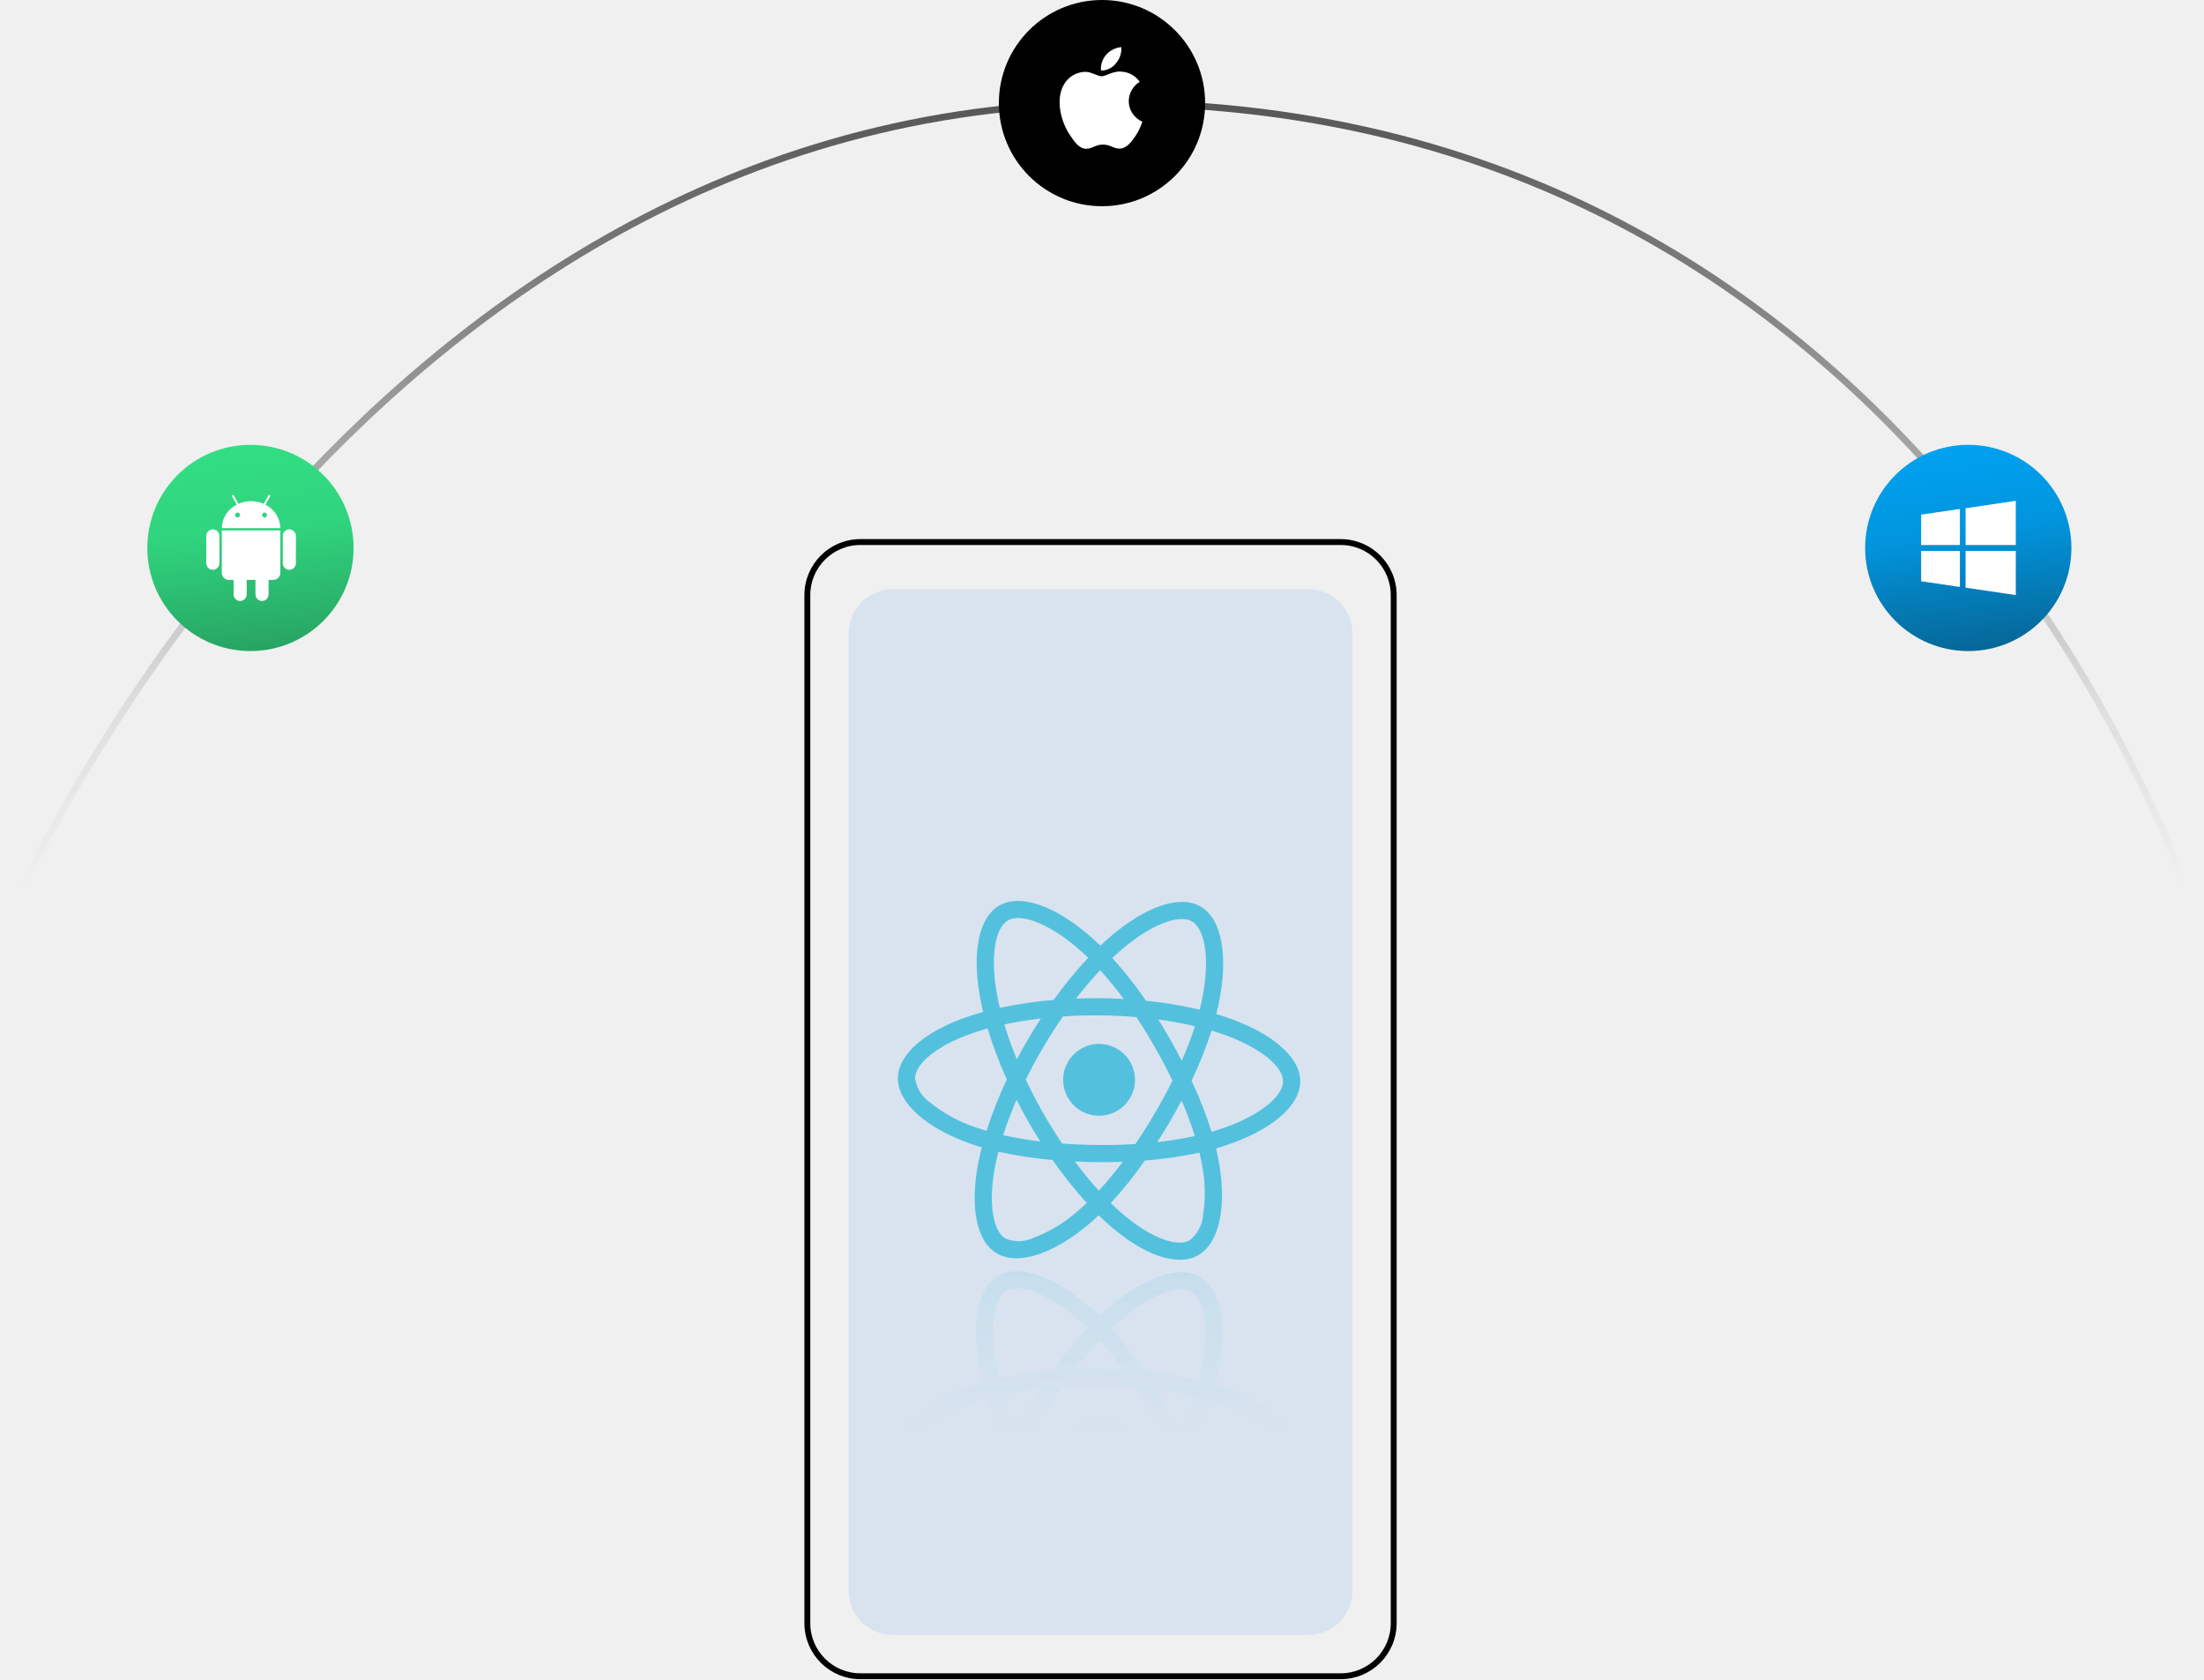
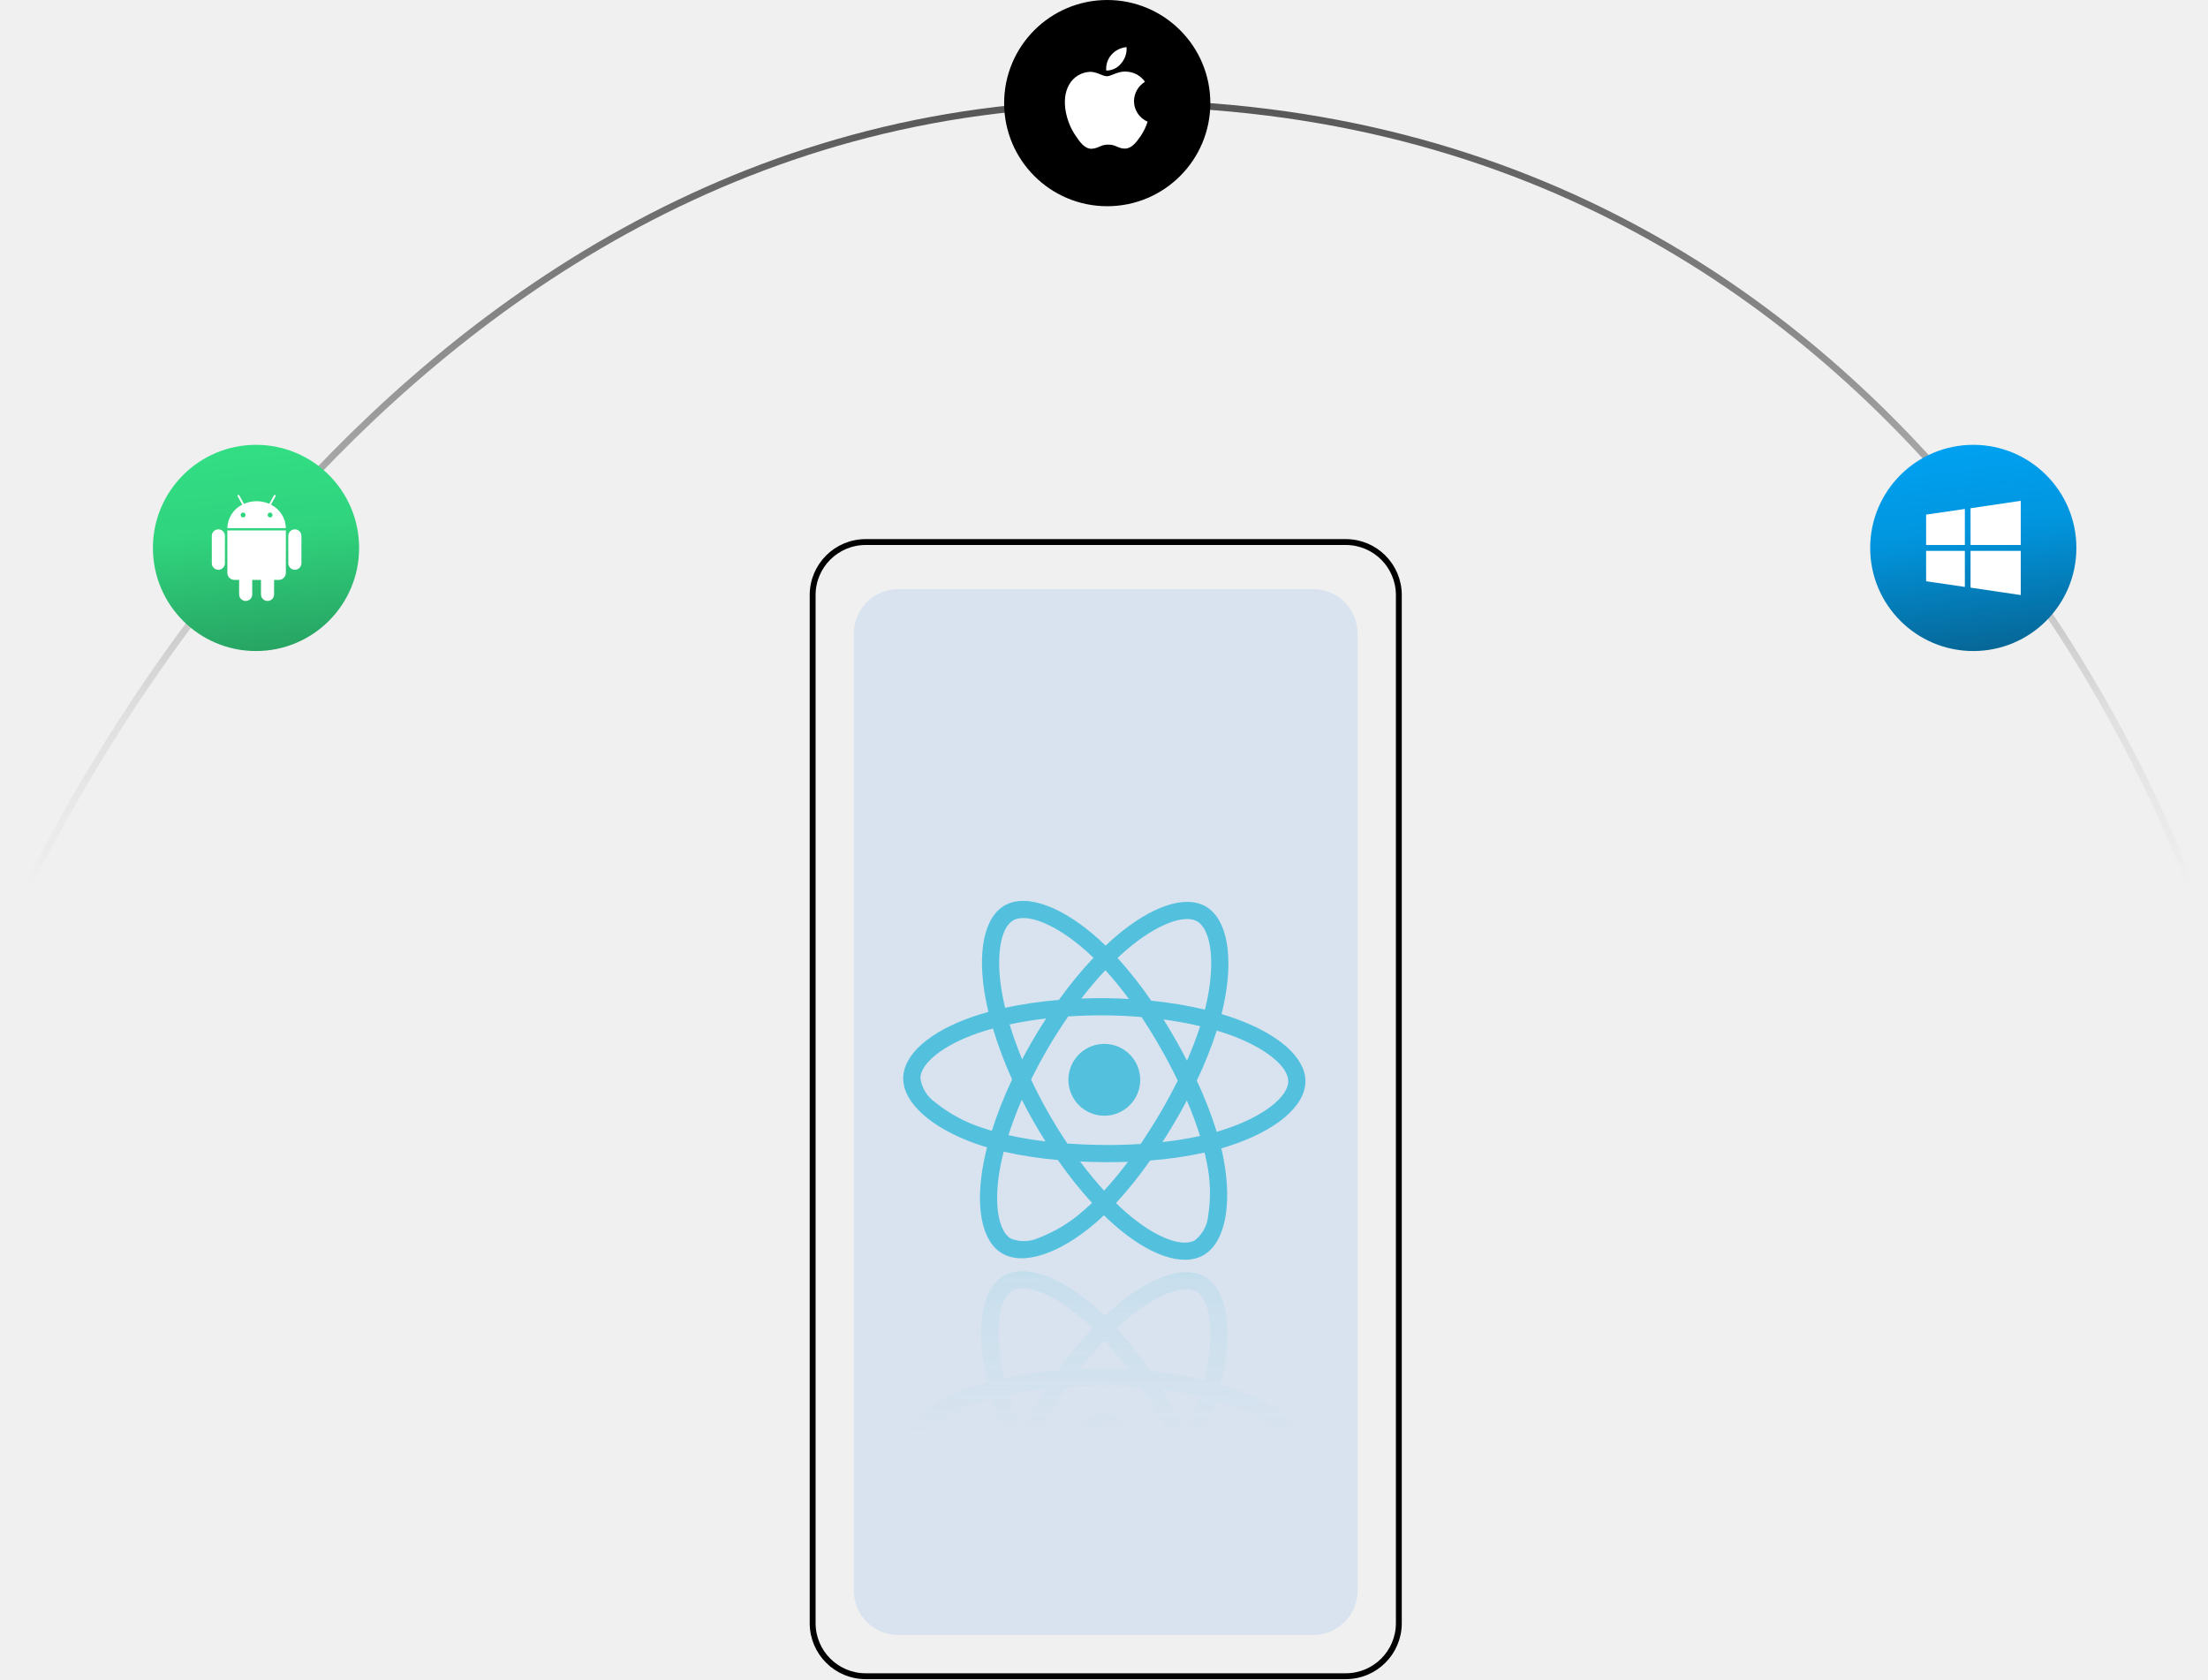
- <svg xmlns="http://www.w3.org/2000/svg" width="748" height="570" viewBox="0 0 748 570" fill="none">
-   <path d="M2 313C2 313 119.805 35 377.636 35C661.364 35 746 313 746 313" stroke="url(#paint0_linear_66_4)" stroke-width="2.288" />
-   <circle cx="85" cy="186" r="35" fill="url(#paint1_linear_66_4)" />
-   <path d="M90.078 171.303L91.648 168.47C91.668 168.434 91.681 168.394 91.686 168.352C91.69 168.311 91.687 168.269 91.675 168.229C91.664 168.189 91.645 168.152 91.619 168.119C91.593 168.087 91.561 168.06 91.525 168.04C91.451 167.999 91.365 167.989 91.284 168.012C91.203 168.035 91.135 168.09 91.094 168.163L89.507 171.027C88.152 170.434 86.689 170.127 85.21 170.127C83.731 170.127 82.267 170.434 80.913 171.027L79.325 168.163C79.284 168.09 79.216 168.035 79.135 168.012C79.055 167.989 78.968 167.999 78.895 168.04C78.821 168.08 78.767 168.149 78.744 168.229C78.721 168.31 78.731 168.396 78.771 168.47L80.342 171.303C78.847 172.04 77.584 173.174 76.691 174.581C75.798 175.989 75.311 177.615 75.281 179.281H95.138C95.109 177.615 94.621 175.989 93.728 174.581C92.835 173.174 91.572 172.04 90.078 171.303ZM80.627 175.648C80.463 175.648 80.303 175.599 80.166 175.508C80.03 175.417 79.924 175.287 79.861 175.136C79.798 174.984 79.782 174.818 79.814 174.657C79.846 174.496 79.925 174.348 80.041 174.232C80.157 174.116 80.305 174.037 80.465 174.005C80.626 173.973 80.793 173.99 80.944 174.053C81.096 174.115 81.225 174.222 81.317 174.358C81.408 174.494 81.456 174.655 81.456 174.819C81.456 175.038 81.369 175.249 81.213 175.405C81.058 175.56 80.847 175.647 80.627 175.648ZM89.792 175.648C89.628 175.648 89.468 175.599 89.332 175.508C89.195 175.417 89.089 175.287 89.026 175.136C88.963 174.984 88.947 174.818 88.979 174.657C89.011 174.496 89.09 174.348 89.206 174.232C89.322 174.116 89.469 174.037 89.63 174.005C89.791 173.973 89.958 173.99 90.109 174.053C90.261 174.115 90.39 174.222 90.482 174.358C90.573 174.494 90.621 174.655 90.621 174.819C90.621 175.038 90.534 175.249 90.378 175.405C90.223 175.56 90.012 175.647 89.792 175.648ZM75.281 194.458C75.281 195.095 75.534 195.705 75.984 196.155C76.434 196.605 77.045 196.858 77.681 196.858H79.274V201.768C79.273 202.061 79.33 202.351 79.442 202.622C79.553 202.893 79.717 203.139 79.924 203.346C80.131 203.553 80.376 203.718 80.647 203.83C80.917 203.942 81.207 204 81.5 204C81.793 204 82.083 203.942 82.353 203.83C82.624 203.718 82.869 203.553 83.076 203.346C83.283 203.139 83.447 202.893 83.558 202.622C83.67 202.351 83.727 202.061 83.726 201.768V196.858H86.693V201.768C86.693 202.061 86.75 202.351 86.861 202.622C86.973 202.893 87.136 203.139 87.343 203.346C87.55 203.553 87.796 203.718 88.066 203.83C88.337 203.942 88.626 204 88.919 204C89.212 204 89.502 203.942 89.772 203.83C90.043 203.718 90.288 203.553 90.495 203.346C90.702 203.139 90.866 202.893 90.977 202.622C91.089 202.351 91.146 202.061 91.145 201.768V196.858H92.738C93.375 196.858 93.985 196.605 94.435 196.155C94.885 195.705 95.138 195.095 95.138 194.458V180.067H75.281V194.458ZM72.226 179.685C71.636 179.685 71.07 179.92 70.653 180.337C70.235 180.755 70.001 181.32 70 181.911V191.185C69.999 191.478 70.056 191.768 70.168 192.038C70.279 192.309 70.443 192.555 70.65 192.763C70.856 192.97 71.102 193.134 71.373 193.247C71.643 193.359 71.933 193.417 72.226 193.417C72.519 193.417 72.809 193.359 73.079 193.247C73.349 193.134 73.595 192.97 73.802 192.763C74.009 192.555 74.172 192.309 74.284 192.038C74.395 191.768 74.452 191.478 74.452 191.185V181.911C74.451 181.32 74.216 180.755 73.799 180.337C73.382 179.92 72.816 179.685 72.226 179.685ZM98.193 179.685C97.603 179.685 97.037 179.92 96.62 180.337C96.203 180.755 95.968 181.32 95.968 181.911V191.185C95.967 191.478 96.024 191.768 96.135 192.038C96.247 192.309 96.411 192.555 96.617 192.763C96.824 192.97 97.07 193.134 97.34 193.247C97.611 193.359 97.901 193.417 98.193 193.417C98.486 193.417 98.776 193.359 99.047 193.247C99.317 193.134 99.563 192.97 99.769 192.763C99.976 192.555 100.14 192.309 100.252 192.038C100.363 191.768 100.42 191.478 100.419 191.185V181.911C100.419 181.32 100.184 180.755 99.767 180.337C99.349 179.92 98.784 179.685 98.193 179.685Z" fill="white" />
-   <circle cx="374" cy="35" r="35" fill="black" />
-   <path d="M378.729 21.502C379.381 20.751 379.878 19.878 380.192 18.934C380.506 17.989 380.63 16.992 380.557 16C378.555 16.162 376.697 17.103 375.382 18.622C374.753 19.35 374.276 20.196 373.98 21.112C373.683 22.027 373.574 22.993 373.658 23.952C374.634 23.96 375.599 23.743 376.479 23.318C377.358 22.894 378.128 22.272 378.729 21.502ZM383.075 34.336C383.087 33.014 383.435 31.717 384.087 30.567C384.739 29.417 385.673 28.452 386.801 27.764C386.089 26.738 385.148 25.892 384.052 25.293C382.956 24.694 381.736 24.359 380.488 24.314C377.797 24.038 375.313 25.884 373.882 25.884C372.45 25.884 370.432 24.348 368.19 24.383C366.724 24.431 365.295 24.859 364.044 25.623C362.792 26.388 361.76 27.464 361.049 28.747C358.013 34.025 360.272 41.873 363.308 46.134C364.688 48.221 366.413 50.584 368.69 50.498C370.967 50.411 371.708 49.083 374.347 49.083C376.987 49.083 377.797 50.498 380.04 50.446C382.282 50.394 383.869 48.307 385.318 46.22C386.344 44.705 387.146 43.049 387.698 41.304C386.331 40.721 385.165 39.75 384.343 38.512C383.522 37.274 383.081 35.822 383.075 34.336Z" fill="white" />
-   <circle cx="668" cy="186" r="35" fill="url(#paint2_linear_66_4)" />
-   <path fill-rule="evenodd" clip-rule="evenodd" d="M684.12 170L667.078 172.526V184.998H684.12V170ZM665.153 172.767L652 174.692V184.998H665.153V172.767ZM665.153 199.233L652 197.308V187.002H665.153V199.233ZM667.078 199.474L684.12 202V187.003H667.078V199.474Z" fill="white" />
-   <rect x="274" y="184" width="199" height="385" rx="18" stroke="black" stroke-width="2" />
-   <rect x="288" y="200" width="171" height="355" rx="15" fill="#0A74E6" fill-opacity="0.1" />
-   <path d="M373.108 354.353C370.697 354.333 368.333 355.029 366.317 356.352C364.3 357.676 362.722 359.567 361.78 361.788C360.839 364.008 360.577 366.458 361.029 368.827C361.48 371.197 362.623 373.379 364.314 375.098C366.006 376.818 368.169 377.997 370.53 378.487C372.892 378.977 375.346 378.756 377.581 377.851C379.817 376.946 381.734 375.399 383.091 373.405C384.447 371.41 385.182 369.059 385.201 366.647C385.228 363.413 383.969 360.301 381.701 357.996C379.433 355.69 376.342 354.38 373.108 354.353ZM413.505 393.474C413.279 392.279 413.016 391.06 412.716 389.816C413.582 389.569 414.431 389.311 415.262 389.044C430.959 383.987 441.213 375.686 441.284 367.11C441.352 358.887 431.887 350.855 417.181 345.656C415.731 345.146 414.27 344.672 412.796 344.235C413.049 343.242 413.284 342.244 413.5 341.242C416.961 325.117 414.893 312.086 407.499 307.742C400.409 303.575 388.723 307.762 376.873 317.904C375.705 318.906 374.563 319.936 373.447 320.996C372.712 320.28 371.963 319.577 371.202 318.888C358.96 307.837 346.638 303.121 339.181 307.356C332.03 311.417 329.821 323.633 332.69 338.966C332.976 340.484 333.3 341.995 333.662 343.497C331.91 343.979 330.216 344.494 328.595 345.045C314.097 349.966 304.799 357.789 304.731 365.983C304.661 374.446 314.502 383.016 329.518 388.287C330.736 388.712 331.964 389.107 333.201 389.472C332.785 391.083 332.414 392.706 332.088 394.338C329.108 409.357 331.24 421.319 338.304 425.472C345.6 429.759 357.941 425.516 370.009 415.142C370.962 414.322 371.92 413.451 372.88 412.539C374.069 413.706 375.29 414.838 376.543 415.937C388.066 426.02 399.495 430.147 406.621 426.101C413.98 421.921 416.466 409.11 413.504 393.473L413.505 393.474ZM342.062 312.429C346.652 309.822 356.722 313.676 367.292 323.218C367.967 323.828 368.645 324.464 369.324 325.127C365.096 329.628 361.17 334.405 357.574 339.426C351.44 339.925 345.346 340.821 339.328 342.107C338.991 340.71 338.69 339.305 338.424 337.892L338.424 337.893C335.966 324.755 337.752 314.876 342.062 312.429ZM345.099 359.595C343.433 355.552 342.013 351.579 340.858 347.743C344.761 346.904 348.922 346.225 353.255 345.72C351.787 347.968 350.373 350.25 349.012 352.565C347.653 354.878 346.349 357.221 345.099 359.595ZM331.451 382.783C325.683 380.916 320.308 378.003 315.594 374.19C314.242 373.246 313.099 372.035 312.233 370.632C311.368 369.229 310.8 367.663 310.564 366.031C310.605 361.059 318.071 354.778 330.47 350.569C332.027 350.043 333.598 349.563 335.183 349.129C336.97 355.034 339.146 360.813 341.696 366.43C339.02 372.084 336.721 377.908 334.813 383.865C333.684 383.532 332.563 383.171 331.451 382.783ZM401.077 360.062C399.835 357.657 398.545 355.277 397.207 352.923C395.891 350.607 394.526 348.319 393.111 346.06C397.464 346.646 401.632 347.412 405.544 348.339C404.253 352.319 402.762 356.232 401.077 360.062ZM380.666 322.337C390.82 313.646 400.271 310.26 404.543 312.771C409.094 315.446 410.785 326.095 407.796 340.018C407.601 340.925 407.389 341.828 407.161 342.728C401.156 341.315 395.064 340.301 388.926 339.692C385.448 334.607 381.632 329.763 377.502 325.191C378.533 324.214 379.588 323.262 380.666 322.337ZM373.38 329.329C376.194 332.449 378.849 335.709 381.336 339.096C375.961 338.798 370.581 338.752 365.197 338.959C367.878 335.482 370.623 332.255 373.38 329.329ZM344.993 373.315C346.208 375.71 347.479 378.076 348.805 380.413C350.159 382.796 351.569 385.145 353.035 387.461C348.812 386.967 344.617 386.257 340.467 385.334C341.705 381.45 343.223 377.416 344.993 373.315ZM366.206 410.717C361.707 414.781 356.499 417.982 350.841 420.16L350.841 420.161C349.348 420.86 347.727 421.245 346.08 421.294C344.432 421.342 342.792 421.052 341.26 420.441C336.974 417.922 335.263 408.317 337.811 395.473C338.114 393.956 338.459 392.447 338.845 390.948C344.901 392.301 351.042 393.242 357.225 393.764C360.769 398.872 364.645 403.743 368.827 408.343C367.973 409.155 367.1 409.947 366.206 410.717ZM372.923 404.178C370.183 401.172 367.453 397.85 364.789 394.278C367.402 394.402 370.065 394.476 372.777 394.499C375.56 394.522 378.308 394.483 381.021 394.384C378.491 397.785 375.788 401.054 372.923 404.179L372.923 404.178ZM391.972 377.814C389.873 381.391 387.661 384.896 385.334 388.33C381.28 388.586 377.091 388.701 372.825 388.666C368.576 388.631 364.443 388.464 360.465 388.174C358.136 384.71 355.94 381.163 353.878 377.532C351.827 373.923 349.916 370.239 348.143 366.481C349.972 362.755 351.938 359.102 354.043 355.521L354.043 355.522C356.145 351.943 358.381 348.448 360.751 345.036C364.814 344.762 368.979 344.636 373.188 344.671C377.417 344.705 381.584 344.902 385.642 345.245C387.93 348.687 390.094 352.207 392.135 355.804C394.186 359.409 396.118 363.077 397.931 366.81C396.076 370.548 394.089 374.216 391.972 377.814L391.972 377.814ZM415.237 351.157C427.837 355.611 435.492 362.106 435.451 367.062C435.407 372.341 427.026 379.125 413.473 383.492L413.473 383.493C412.724 383.733 411.958 383.966 411.173 384.191C409.312 378.258 407.05 372.459 404.401 366.834C407.04 361.328 409.307 355.651 411.187 349.842C412.581 350.259 413.931 350.697 415.237 351.157ZM401.021 373.568C402.724 377.504 404.221 381.526 405.508 385.618C401.294 386.529 397.036 387.218 392.751 387.685C394.213 385.408 395.63 383.104 397.001 380.77C398.394 378.4 399.734 375.999 401.021 373.568ZM403.739 421.027C399.415 423.483 390.239 420.169 380.385 411.546C379.255 410.558 378.119 409.505 376.977 408.387C381.153 403.84 385.017 399.016 388.543 393.948C394.77 393.474 400.957 392.573 407.061 391.25C407.33 392.376 407.567 393.479 407.772 394.559L407.773 394.559C409.047 400.486 409.219 406.597 408.28 412.587C408.141 414.229 407.666 415.826 406.885 417.278C406.104 418.729 405.033 420.005 403.739 421.027Z" fill="#53C1DE" />
-   <path fill-rule="evenodd" clip-rule="evenodd" d="M366.032 482.065C368.049 480.741 370.412 480.045 372.824 480.065C376.058 480.092 379.149 481.403 381.416 483.708C382.065 484.367 382.63 485.092 383.107 485.866H362.339C363.273 484.35 364.531 483.05 366.032 482.065ZM351.134 485.866C351.984 484.309 352.858 482.764 353.758 481.233L353.758 481.234C355.861 477.655 358.097 474.16 360.467 470.748C364.53 470.474 368.695 470.348 372.904 470.383C377.132 470.417 381.3 470.614 385.358 470.957C387.646 474.399 389.81 477.919 391.85 481.517C392.67 482.956 393.47 484.406 394.251 485.866H407.101C408.505 482.482 409.774 479.042 410.903 475.554C412.297 475.971 413.646 476.409 414.952 476.869C422.175 479.422 427.773 482.646 431.228 485.866H438.814C435.217 480.231 427.391 475.079 416.896 471.368C415.447 470.858 413.986 470.384 412.512 469.947C412.765 468.954 413 467.956 413.216 466.955C416.677 450.829 414.609 437.799 407.215 433.454C400.125 429.287 388.439 433.474 376.588 443.617C375.42 444.618 374.279 445.648 373.163 446.708C372.427 445.992 371.679 445.289 370.917 444.601C358.676 433.549 346.354 428.833 338.897 433.068C331.746 437.129 329.537 449.346 332.406 464.678C332.692 466.197 333.016 467.707 333.378 469.209C331.625 469.691 329.931 470.207 328.311 470.757C317.309 474.491 309.302 479.896 306.05 485.866H313.24C316.511 482.413 322.368 478.935 330.186 476.281C331.743 475.755 333.314 475.276 334.898 474.842C336.027 478.569 337.31 482.248 338.745 485.866H351.134ZM367.007 448.93C356.438 439.389 346.368 435.534 341.777 438.141C337.468 440.588 335.682 450.468 338.14 463.605L338.14 463.604C338.406 465.018 338.707 466.423 339.044 467.819C345.062 466.533 351.156 465.637 357.289 465.138C360.886 460.117 364.811 455.341 369.04 450.839C368.36 450.177 367.683 449.54 367.007 448.93ZM340.573 473.455C341.728 477.291 343.149 481.264 344.815 485.307C346.065 482.933 347.369 480.59 348.728 478.278C350.089 475.962 351.503 473.68 352.971 471.433C348.637 471.937 344.477 472.616 340.573 473.455ZM396.923 478.636C398.261 480.989 399.55 483.369 400.792 485.774C402.478 481.944 403.969 478.031 405.26 474.051C401.347 473.124 397.18 472.359 392.827 471.772C394.241 474.031 395.607 476.319 396.923 478.636ZM404.259 438.483C399.986 435.972 390.536 439.358 380.382 448.049C379.304 448.974 378.249 449.926 377.218 450.903C381.348 455.475 385.164 460.319 388.642 465.404C394.78 466.013 400.872 467.027 406.876 468.44C407.104 467.54 407.316 466.637 407.512 465.73C410.501 451.808 408.81 441.158 404.259 438.483ZM381.051 464.808C378.565 461.421 375.91 458.161 373.096 455.041C370.339 457.967 367.594 461.195 364.912 464.671C370.297 464.464 375.677 464.51 381.051 464.808Z" fill="url(#paint3_linear_66_4)" />
+ <svg xmlns="http://www.w3.org/2000/svg" width="192" height="146" viewBox="0 0 192 146" fill="none">
+   <path d="M1 80.172C1 80.172 31.175 8.965 97.216 8.965C169.89 8.965 191.568 80.172 191.568 80.172" stroke="url(#paint0_linear_1876_44)" stroke-width="0.586" />
+   <circle cx="22.262" cy="47.642" r="8.965" fill="url(#paint1_linear_1876_44)" />
+   <path d="M23.561 43.878L23.963 43.152C23.968 43.143 23.971 43.133 23.973 43.122C23.974 43.111 23.973 43.101 23.97 43.09C23.967 43.08 23.962 43.071 23.955 43.062C23.949 43.054 23.941 43.047 23.931 43.042C23.913 43.032 23.89 43.029 23.87 43.035C23.849 43.041 23.831 43.055 23.821 43.074L23.414 43.807C23.067 43.655 22.693 43.577 22.314 43.577C21.935 43.577 21.56 43.655 21.213 43.807L20.806 43.074C20.796 43.055 20.779 43.041 20.758 43.035C20.737 43.029 20.715 43.032 20.696 43.042C20.677 43.052 20.664 43.07 20.658 43.09C20.652 43.111 20.654 43.133 20.665 43.152L21.067 43.878C20.684 44.066 20.36 44.357 20.132 44.718C19.903 45.078 19.778 45.495 19.771 45.921H24.857C24.849 45.495 24.724 45.078 24.496 44.718C24.267 44.357 23.944 44.066 23.561 43.878ZM21.14 44.991C21.098 44.991 21.057 44.978 21.022 44.955C20.987 44.931 20.96 44.898 20.944 44.859C20.928 44.821 20.924 44.778 20.932 44.737C20.94 44.696 20.96 44.658 20.99 44.628C21.02 44.598 21.057 44.578 21.099 44.57C21.14 44.562 21.183 44.566 21.221 44.582C21.26 44.598 21.293 44.625 21.317 44.66C21.34 44.695 21.352 44.736 21.352 44.778C21.352 44.835 21.33 44.889 21.29 44.928C21.25 44.968 21.196 44.991 21.14 44.991ZM23.488 44.991C23.445 44.991 23.404 44.978 23.369 44.955C23.335 44.931 23.307 44.898 23.291 44.859C23.275 44.821 23.271 44.778 23.279 44.737C23.287 44.696 23.308 44.658 23.337 44.628C23.367 44.598 23.405 44.578 23.446 44.57C23.487 44.562 23.53 44.566 23.569 44.582C23.608 44.598 23.641 44.625 23.664 44.66C23.688 44.695 23.7 44.736 23.7 44.778C23.7 44.835 23.677 44.889 23.638 44.928C23.598 44.968 23.544 44.991 23.488 44.991ZM19.771 49.809C19.771 49.972 19.835 50.128 19.951 50.243C20.066 50.359 20.222 50.423 20.385 50.423H20.794V51.681C20.793 51.756 20.808 51.83 20.836 51.9C20.865 51.969 20.907 52.032 20.96 52.085C21.013 52.138 21.076 52.181 21.145 52.209C21.214 52.238 21.289 52.253 21.364 52.253C21.439 52.253 21.513 52.238 21.582 52.209C21.651 52.181 21.714 52.138 21.767 52.085C21.82 52.032 21.862 51.969 21.891 51.9C21.919 51.83 21.934 51.756 21.934 51.681V50.423H22.694V51.681C22.694 51.756 22.708 51.83 22.737 51.9C22.765 51.969 22.807 52.032 22.86 52.085C22.913 52.138 22.976 52.181 23.045 52.209C23.115 52.238 23.189 52.253 23.264 52.253C23.339 52.253 23.413 52.238 23.483 52.209C23.552 52.181 23.615 52.138 23.668 52.085C23.721 52.032 23.763 51.969 23.791 51.9C23.82 51.83 23.834 51.756 23.834 51.681V50.423H24.242C24.405 50.423 24.562 50.359 24.677 50.243C24.792 50.128 24.857 49.972 24.857 49.809V46.123H19.771V49.809ZM18.988 46.025C18.837 46.025 18.692 46.085 18.585 46.192C18.478 46.299 18.418 46.444 18.418 46.595V48.97C18.418 49.045 18.432 49.12 18.461 49.189C18.489 49.258 18.531 49.321 18.584 49.374C18.637 49.428 18.7 49.47 18.77 49.498C18.839 49.527 18.913 49.542 18.988 49.542C19.063 49.542 19.137 49.527 19.207 49.498C19.276 49.47 19.339 49.428 19.392 49.374C19.445 49.321 19.487 49.258 19.515 49.189C19.544 49.12 19.558 49.045 19.558 48.97V46.595C19.558 46.444 19.498 46.299 19.391 46.192C19.284 46.085 19.139 46.025 18.988 46.025ZM25.639 46.025C25.488 46.025 25.343 46.085 25.236 46.192C25.13 46.299 25.07 46.444 25.069 46.595V48.97C25.069 49.045 25.084 49.12 25.112 49.189C25.141 49.258 25.183 49.321 25.236 49.374C25.289 49.428 25.352 49.47 25.421 49.498C25.49 49.527 25.564 49.542 25.639 49.542C25.714 49.542 25.789 49.527 25.858 49.498C25.927 49.47 25.99 49.428 26.043 49.374C26.096 49.321 26.138 49.258 26.167 49.189C26.195 49.12 26.21 49.045 26.21 48.97V46.595C26.209 46.444 26.149 46.299 26.042 46.192C25.936 46.085 25.791 46.025 25.639 46.025Z" fill="white" />
+   <circle cx="96.281" cy="8.965" r="8.965" fill="black" />
+   <path d="M97.495 5.508C97.662 5.315 97.789 5.091 97.869 4.85C97.95 4.608 97.981 4.352 97.963 4.098C97.45 4.14 96.974 4.381 96.638 4.77C96.476 4.956 96.354 5.173 96.278 5.408C96.202 5.642 96.174 5.889 96.196 6.135C96.446 6.137 96.693 6.081 96.918 5.973C97.144 5.864 97.341 5.705 97.495 5.508ZM98.608 8.795C98.611 8.456 98.7 8.124 98.867 7.829C99.034 7.535 99.273 7.288 99.562 7.111C99.38 6.849 99.139 6.632 98.858 6.478C98.577 6.325 98.265 6.239 97.945 6.228C97.256 6.157 96.62 6.63 96.253 6.63C95.886 6.63 95.37 6.237 94.795 6.245C94.42 6.258 94.054 6.367 93.733 6.563C93.413 6.759 93.148 7.035 92.966 7.363C92.188 8.715 92.767 10.725 93.545 11.817C93.898 12.351 94.34 12.957 94.923 12.934C95.506 12.912 95.696 12.572 96.372 12.572C97.048 12.572 97.256 12.934 97.83 12.921C98.405 12.908 98.811 12.373 99.182 11.839C99.445 11.451 99.651 11.027 99.792 10.579C99.442 10.43 99.143 10.182 98.933 9.864C98.722 9.547 98.609 9.175 98.608 8.795Z" fill="white" />
+   <circle cx="171.59" cy="47.642" r="8.965" fill="url(#paint2_linear_1876_44)" />
+   <path fill-rule="evenodd" clip-rule="evenodd" d="M175.717 43.544L171.352 44.191V47.385H175.717V43.544ZM170.857 44.253L167.488 44.746V47.385H170.857V44.253ZM170.857 51.032L167.488 50.539V47.899H170.857V51.032ZM171.352 51.093L175.717 51.74V47.899H171.352V51.093Z" fill="white" />
+   <rect x="70.666" y="47.13" width="50.972" height="98.614" rx="4.611" stroke="black" stroke-width="0.512" />
+   <rect x="74.25" y="51.228" width="43.8" height="90.93" rx="3.842" fill="#0A74E6" fill-opacity="0.1" />
+   <path d="M96.054 90.764C95.436 90.759 94.831 90.937 94.314 91.276C93.798 91.615 93.394 92.1 93.152 92.668C92.911 93.237 92.844 93.865 92.96 94.472C93.075 95.079 93.368 95.638 93.801 96.078C94.235 96.518 94.789 96.82 95.394 96.946C95.998 97.071 96.627 97.015 97.2 96.783C97.772 96.551 98.263 96.155 98.611 95.644C98.958 95.133 99.146 94.531 99.151 93.913C99.158 93.085 98.836 92.288 98.255 91.697C97.674 91.107 96.882 90.771 96.054 90.764ZM106.401 100.784C106.343 100.479 106.276 100.166 106.199 99.848C106.421 99.784 106.638 99.718 106.851 99.65C110.872 98.355 113.498 96.228 113.516 94.032C113.534 91.925 111.11 89.868 107.343 88.537C106.971 88.406 106.597 88.284 106.22 88.172C106.284 87.918 106.344 87.663 106.4 87.406C107.286 83.276 106.757 79.938 104.863 78.825C103.047 77.758 100.054 78.83 97.018 81.428C96.719 81.685 96.427 81.949 96.141 82.22C95.952 82.037 95.761 81.857 95.566 81.68C92.43 78.85 89.274 77.642 87.364 78.726C85.532 79.767 84.966 82.896 85.701 86.823C85.775 87.212 85.857 87.599 85.95 87.984C85.501 88.107 85.067 88.239 84.652 88.38C80.939 89.64 78.557 91.644 78.54 93.743C78.522 95.911 81.043 98.106 84.889 99.456C85.201 99.565 85.515 99.666 85.832 99.76C85.725 100.172 85.63 100.588 85.547 101.006C84.784 104.853 85.33 107.917 87.139 108.981C89.008 110.079 92.169 108.992 95.26 106.335C95.504 106.125 95.75 105.902 95.995 105.668C96.3 105.967 96.613 106.257 96.934 106.538C99.885 109.121 102.813 110.178 104.638 109.142C106.523 108.071 107.16 104.79 106.401 100.784L106.401 100.784ZM88.102 80.026C89.277 79.358 91.857 80.345 94.564 82.789C94.737 82.945 94.91 83.109 95.085 83.278C94.001 84.431 92.996 85.655 92.075 86.941C90.504 87.069 88.943 87.298 87.401 87.627C87.315 87.27 87.238 86.91 87.17 86.548L87.17 86.548C86.54 83.183 86.998 80.653 88.102 80.026ZM88.88 92.107C88.453 91.071 88.089 90.053 87.793 89.071C88.793 88.856 89.859 88.682 90.969 88.553C90.593 89.129 90.23 89.713 89.882 90.306C89.534 90.899 89.2 91.499 88.88 92.107ZM85.384 98.046C83.906 97.568 82.529 96.822 81.322 95.845C80.976 95.603 80.683 95.293 80.461 94.934C80.24 94.574 80.094 94.173 80.034 93.755C80.044 92.482 81.957 90.873 85.132 89.795C85.531 89.66 85.934 89.537 86.34 89.426C86.797 90.939 87.355 92.419 88.008 93.858C87.323 95.306 86.734 96.798 86.245 98.323C85.956 98.238 85.669 98.146 85.384 98.046ZM103.218 92.226C102.9 91.61 102.569 91.001 102.227 90.398C101.889 89.805 101.54 89.219 101.177 88.64C102.292 88.79 103.36 88.986 104.362 89.224C104.031 90.243 103.649 91.245 103.218 92.226ZM97.99 82.563C100.591 80.338 103.011 79.47 104.106 80.113C105.271 80.799 105.704 83.526 104.939 87.092C104.889 87.325 104.834 87.556 104.776 87.786C103.238 87.424 101.678 87.165 100.105 87.009C99.215 85.707 98.237 84.466 97.179 83.295C97.443 83.044 97.713 82.801 97.99 82.563ZM96.123 84.355C96.844 85.154 97.524 85.989 98.161 86.856C96.785 86.78 95.407 86.768 94.027 86.821C94.714 85.931 95.417 85.104 96.123 84.355ZM88.852 95.621C89.164 96.235 89.489 96.841 89.829 97.439C90.176 98.049 90.537 98.651 90.912 99.245C89.831 99.118 88.756 98.936 87.693 98.7C88.01 97.705 88.399 96.672 88.852 95.621ZM94.286 105.201C93.134 106.242 91.799 107.062 90.35 107.62L90.35 107.62C89.968 107.799 89.553 107.898 89.131 107.91C88.709 107.923 88.289 107.848 87.896 107.692C86.798 107.047 86.36 104.586 87.013 101.297C87.09 100.908 87.179 100.522 87.278 100.138C88.829 100.484 90.402 100.725 91.986 100.859C92.893 102.167 93.886 103.415 94.957 104.593C94.739 104.801 94.515 105.004 94.286 105.201ZM96.007 103.526C95.305 102.756 94.605 101.905 93.923 100.991C94.592 101.022 95.274 101.041 95.969 101.047C96.682 101.053 97.386 101.043 98.081 101.018C97.433 101.889 96.74 102.726 96.006 103.527L96.007 103.526ZM100.886 96.773C100.348 97.69 99.781 98.587 99.185 99.467C98.147 99.533 97.074 99.562 95.981 99.553C94.893 99.544 93.834 99.501 92.815 99.427C92.219 98.54 91.656 97.631 91.128 96.701C90.603 95.777 90.113 94.833 89.659 93.871C90.128 92.916 90.631 91.981 91.17 91.063L91.17 91.064C91.709 90.147 92.282 89.252 92.889 88.378C93.929 88.308 94.996 88.275 96.074 88.284C97.157 88.293 98.225 88.343 99.264 88.431C99.85 89.313 100.405 90.215 100.927 91.136C101.453 92.059 101.948 92.999 102.412 93.955C101.937 94.912 101.428 95.852 100.886 96.774L100.886 96.773ZM106.845 89.945C110.072 91.086 112.033 92.75 112.022 94.019C112.011 95.372 109.864 97.109 106.393 98.228L106.393 98.228C106.201 98.29 106.005 98.349 105.804 98.407C105.327 96.887 104.748 95.402 104.069 93.961C104.745 92.551 105.326 91.097 105.807 89.609C106.164 89.715 106.51 89.828 106.845 89.945ZM103.203 95.686C103.64 96.694 104.023 97.724 104.353 98.772C103.273 99.006 102.183 99.182 101.085 99.302C101.46 98.719 101.823 98.128 102.174 97.531C102.531 96.924 102.874 96.309 103.203 95.686ZM103.9 107.842C102.792 108.471 100.442 107.622 97.918 105.414C97.628 105.161 97.337 104.891 97.045 104.605C98.114 103.44 99.104 102.204 100.007 100.906C101.602 100.785 103.187 100.554 104.75 100.215C104.819 100.503 104.88 100.786 104.933 101.063L104.933 101.063C105.259 102.581 105.303 104.146 105.063 105.68C105.027 106.101 104.905 106.51 104.705 106.882C104.505 107.254 104.231 107.58 103.9 107.842Z" fill="#53C1DE" />
+   <path fill-rule="evenodd" clip-rule="evenodd" d="M94.243 123.476C94.759 123.137 95.365 122.959 95.982 122.964C96.811 122.971 97.602 123.307 98.183 123.897C98.349 124.066 98.494 124.252 98.616 124.45H93.297C93.536 124.062 93.858 123.729 94.243 123.476ZM90.427 124.45C90.644 124.051 90.868 123.655 91.099 123.263L91.099 123.264C91.637 122.347 92.21 121.452 92.817 120.578C93.858 120.508 94.925 120.475 96.003 120.484C97.086 120.493 98.153 120.543 99.193 120.631C99.779 121.513 100.333 122.414 100.856 123.336C101.066 123.705 101.271 124.076 101.471 124.45H104.762C105.122 123.583 105.447 122.702 105.736 121.809C106.093 121.915 106.439 122.028 106.773 122.145C108.623 122.799 110.057 123.625 110.942 124.45H112.885C111.964 123.007 109.959 121.687 107.271 120.736C106.9 120.606 106.525 120.484 106.148 120.372C106.213 120.118 106.273 119.863 106.328 119.606C107.215 115.476 106.685 112.138 104.791 111.025C102.975 109.958 99.982 111.03 96.947 113.628C96.647 113.885 96.355 114.149 96.069 114.42C95.881 114.237 95.689 114.057 95.494 113.88C92.359 111.049 89.202 109.842 87.292 110.926C85.46 111.967 84.895 115.096 85.63 119.023C85.703 119.412 85.786 119.799 85.879 120.183C85.43 120.307 84.996 120.439 84.581 120.58C81.763 121.536 79.712 122.921 78.879 124.45H80.721C81.558 123.565 83.058 122.675 85.061 121.995C85.46 121.86 85.862 121.737 86.268 121.626C86.557 122.581 86.886 123.523 87.253 124.45H90.427ZM94.493 114.989C91.785 112.545 89.206 111.558 88.03 112.226C86.926 112.852 86.469 115.383 87.098 118.748L87.098 118.748C87.166 119.11 87.244 119.47 87.33 119.827C88.871 119.498 90.432 119.269 92.003 119.141C92.924 117.855 93.93 116.631 95.013 115.478C94.839 115.308 94.665 115.145 94.493 114.989ZM87.722 121.271C88.017 122.253 88.381 123.271 88.808 124.307C89.128 123.699 89.462 123.099 89.81 122.506C90.159 121.913 90.521 121.329 90.897 120.753C89.787 120.882 88.721 121.056 87.722 121.271ZM102.155 122.598C102.498 123.201 102.828 123.81 103.146 124.426C103.578 123.445 103.96 122.443 104.29 121.424C103.288 121.186 102.221 120.99 101.106 120.84C101.468 121.419 101.818 122.005 102.155 122.598ZM104.034 112.313C102.94 111.67 100.519 112.537 97.918 114.763C97.642 115 97.372 115.244 97.108 115.495C98.166 116.665 99.143 117.906 100.034 119.209C101.606 119.365 103.166 119.624 104.704 119.986C104.763 119.756 104.817 119.525 104.867 119.292C105.633 115.726 105.2 112.998 104.034 112.313ZM98.09 119.056C97.453 118.189 96.773 117.354 96.052 116.554C95.346 117.304 94.643 118.131 93.956 119.021C95.335 118.968 96.713 118.98 98.09 119.056Z" fill="url(#paint3_linear_1876_44)" />
  <defs>
-     <linearGradient id="paint0_linear_66_4" x1="374" y1="35" x2="374.249" y2="313" gradientUnits="userSpaceOnUse">
+     <linearGradient id="paint0_linear_1876_44" x1="96.284" y1="8.965" x2="96.348" y2="80.172" gradientUnits="userSpaceOnUse">
      <stop stop-color="#565656" />
      <stop offset="0.743" stop-color="#565656" stop-opacity="0.111" />
      <stop offset="0.957" stop-color="#565656" stop-opacity="0" />
    </linearGradient>
-     <linearGradient id="paint1_linear_66_4" x1="85" y1="151" x2="92.5" y2="221" gradientUnits="userSpaceOnUse">
+     <linearGradient id="paint1_linear_1876_44" x1="22.262" y1="38.677" x2="24.183" y2="56.607" gradientUnits="userSpaceOnUse">
      <stop stop-color="#32DE84" />
      <stop offset="0.41" stop-color="#30D47E" />
      <stop offset="1" stop-color="#27A362" />
    </linearGradient>
-     <linearGradient id="paint2_linear_66_4" x1="668" y1="151" x2="679" y2="234.5" gradientUnits="userSpaceOnUse">
+     <linearGradient id="paint2_linear_1876_44" x1="171.59" y1="38.677" x2="174.407" y2="60.065" gradientUnits="userSpaceOnUse">
      <stop stop-color="#00A1F1" />
      <stop offset="0.342" stop-color="#0195DE" />
      <stop offset="1" stop-color="#08567D" />
    </linearGradient>
-     <linearGradient id="paint3_linear_66_4" x1="373.025" y1="368.585" x2="372" y2="488.5" gradientUnits="userSpaceOnUse">
+     <linearGradient id="paint3_linear_1876_44" x1="96.034" y1="94.409" x2="95.771" y2="125.125" gradientUnits="userSpaceOnUse">
      <stop offset="0.217" stop-color="#53C1DE" />
      <stop offset="0.547" stop-color="#53C1DE" stop-opacity="0.126" />
      <stop offset="1" stop-color="#53C1DE" stop-opacity="0" />
    </linearGradient>
  </defs>
</svg>
